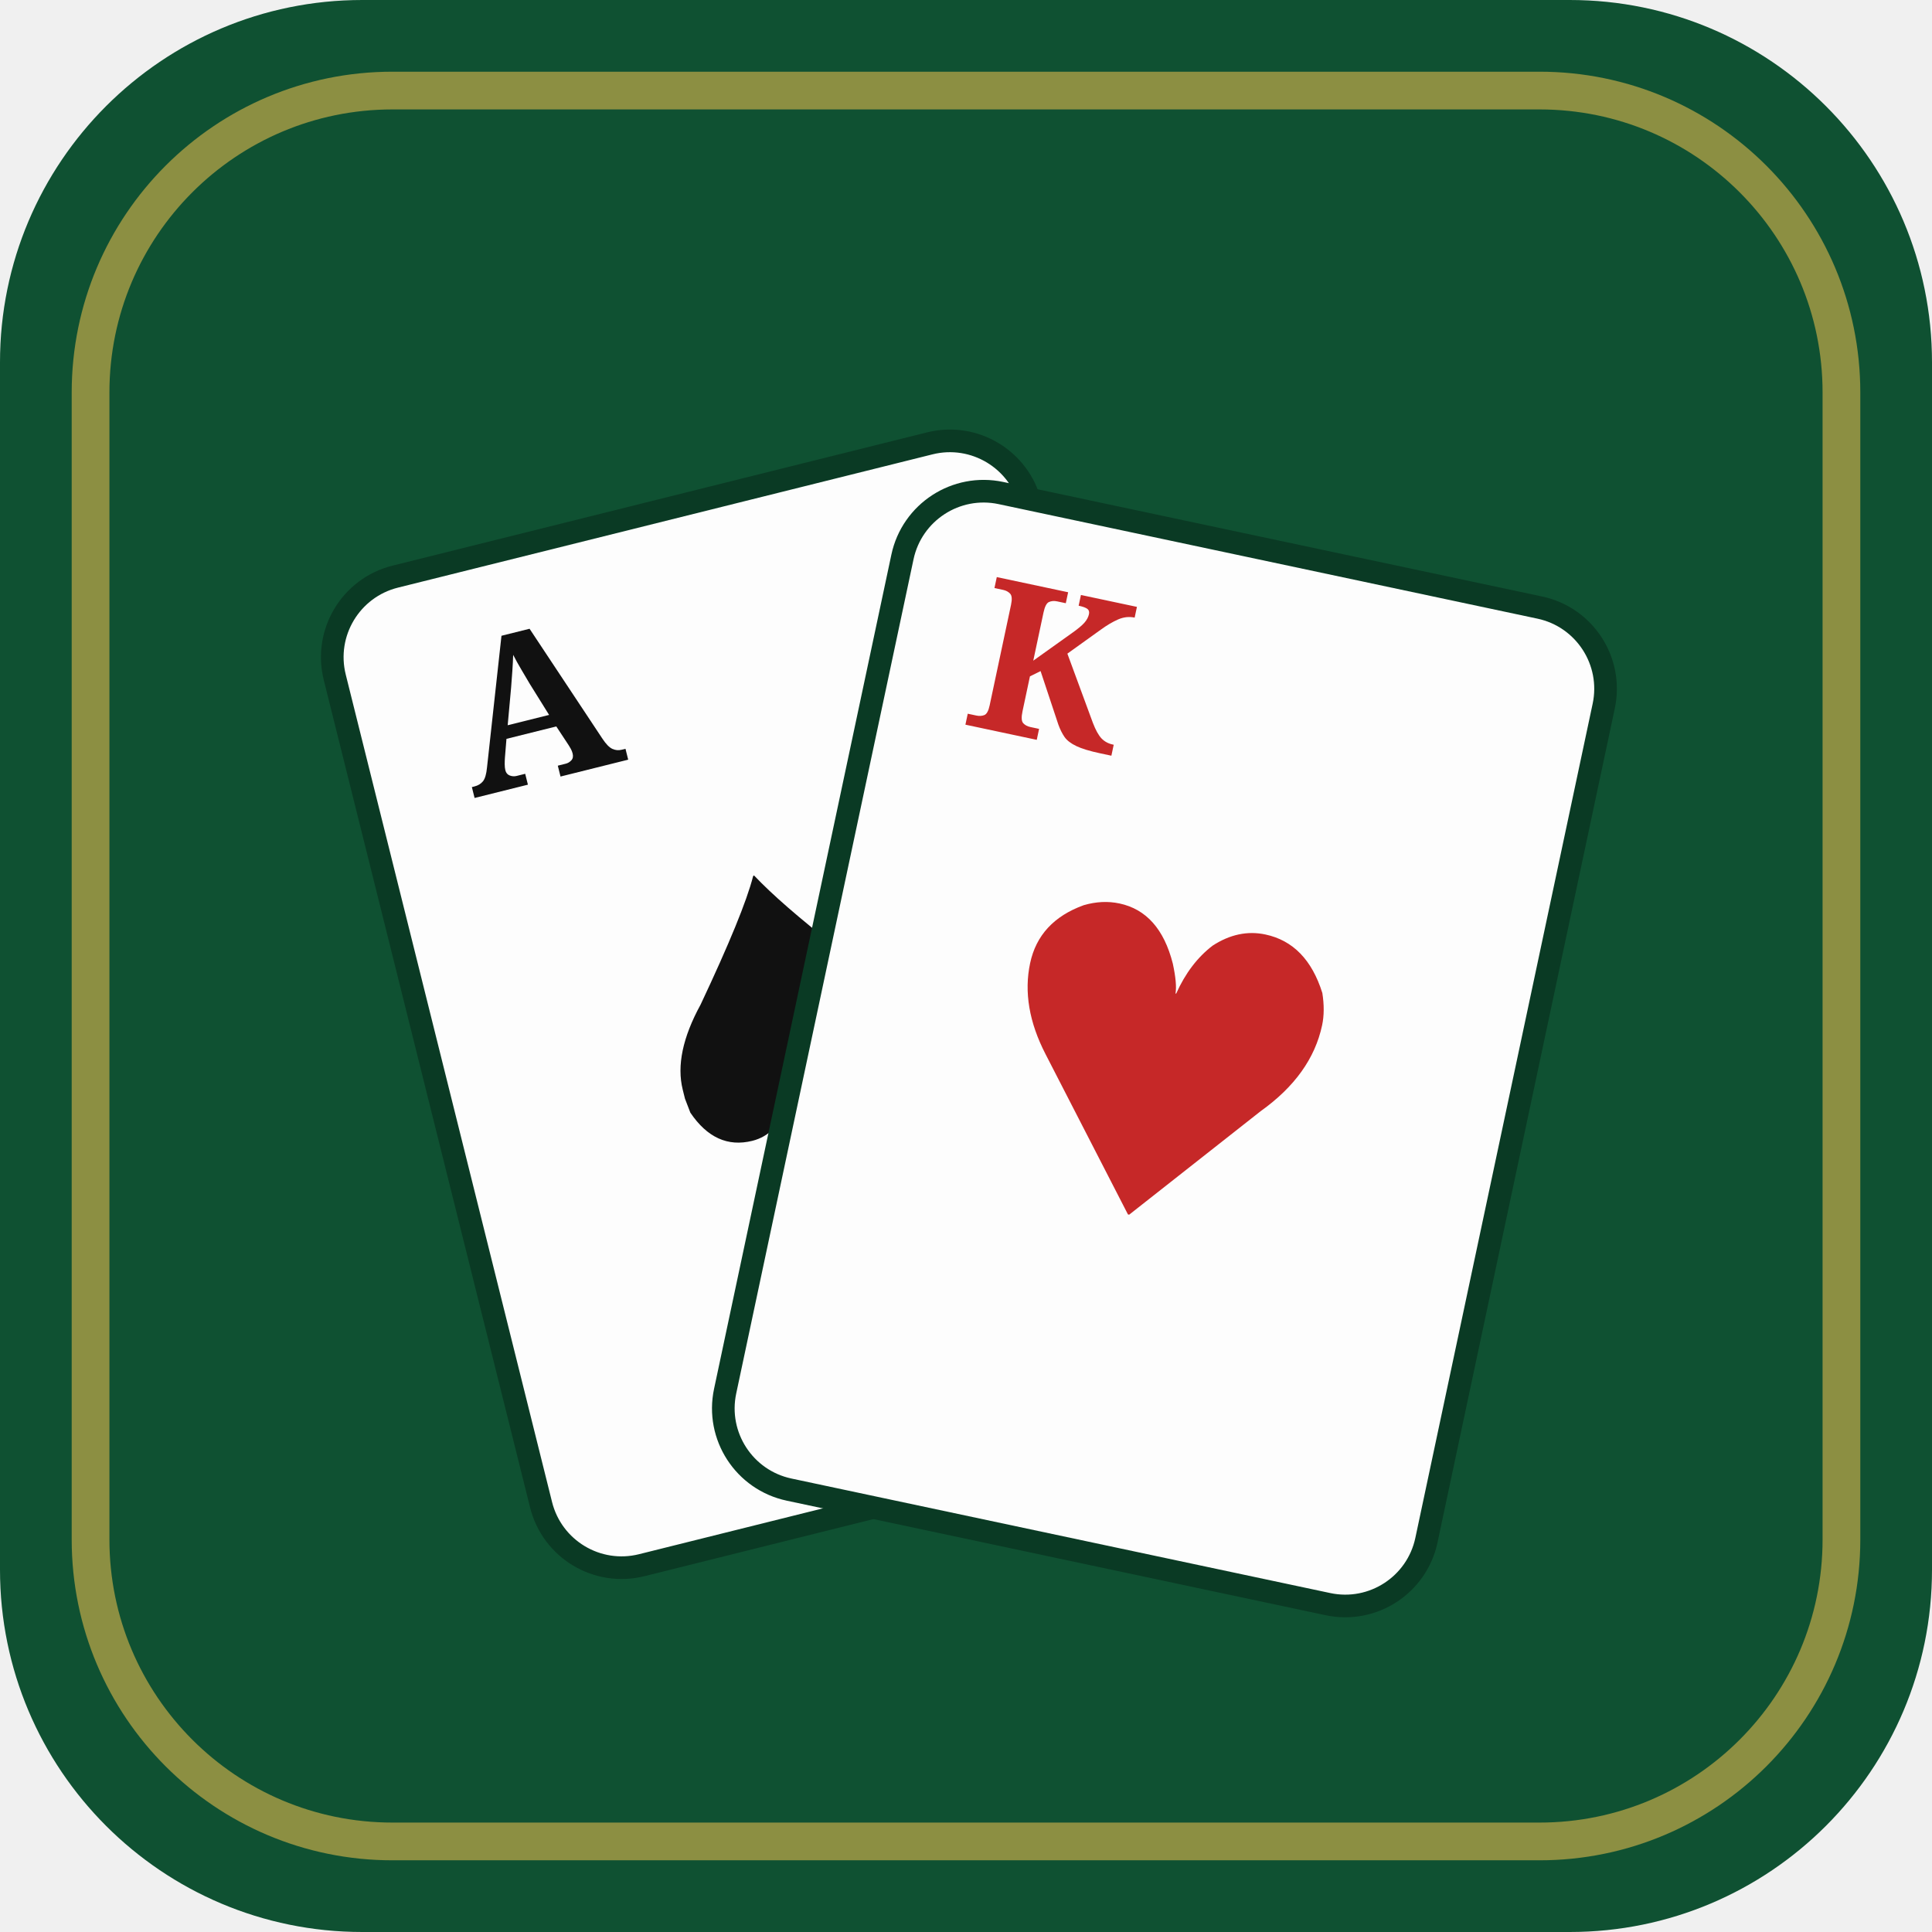
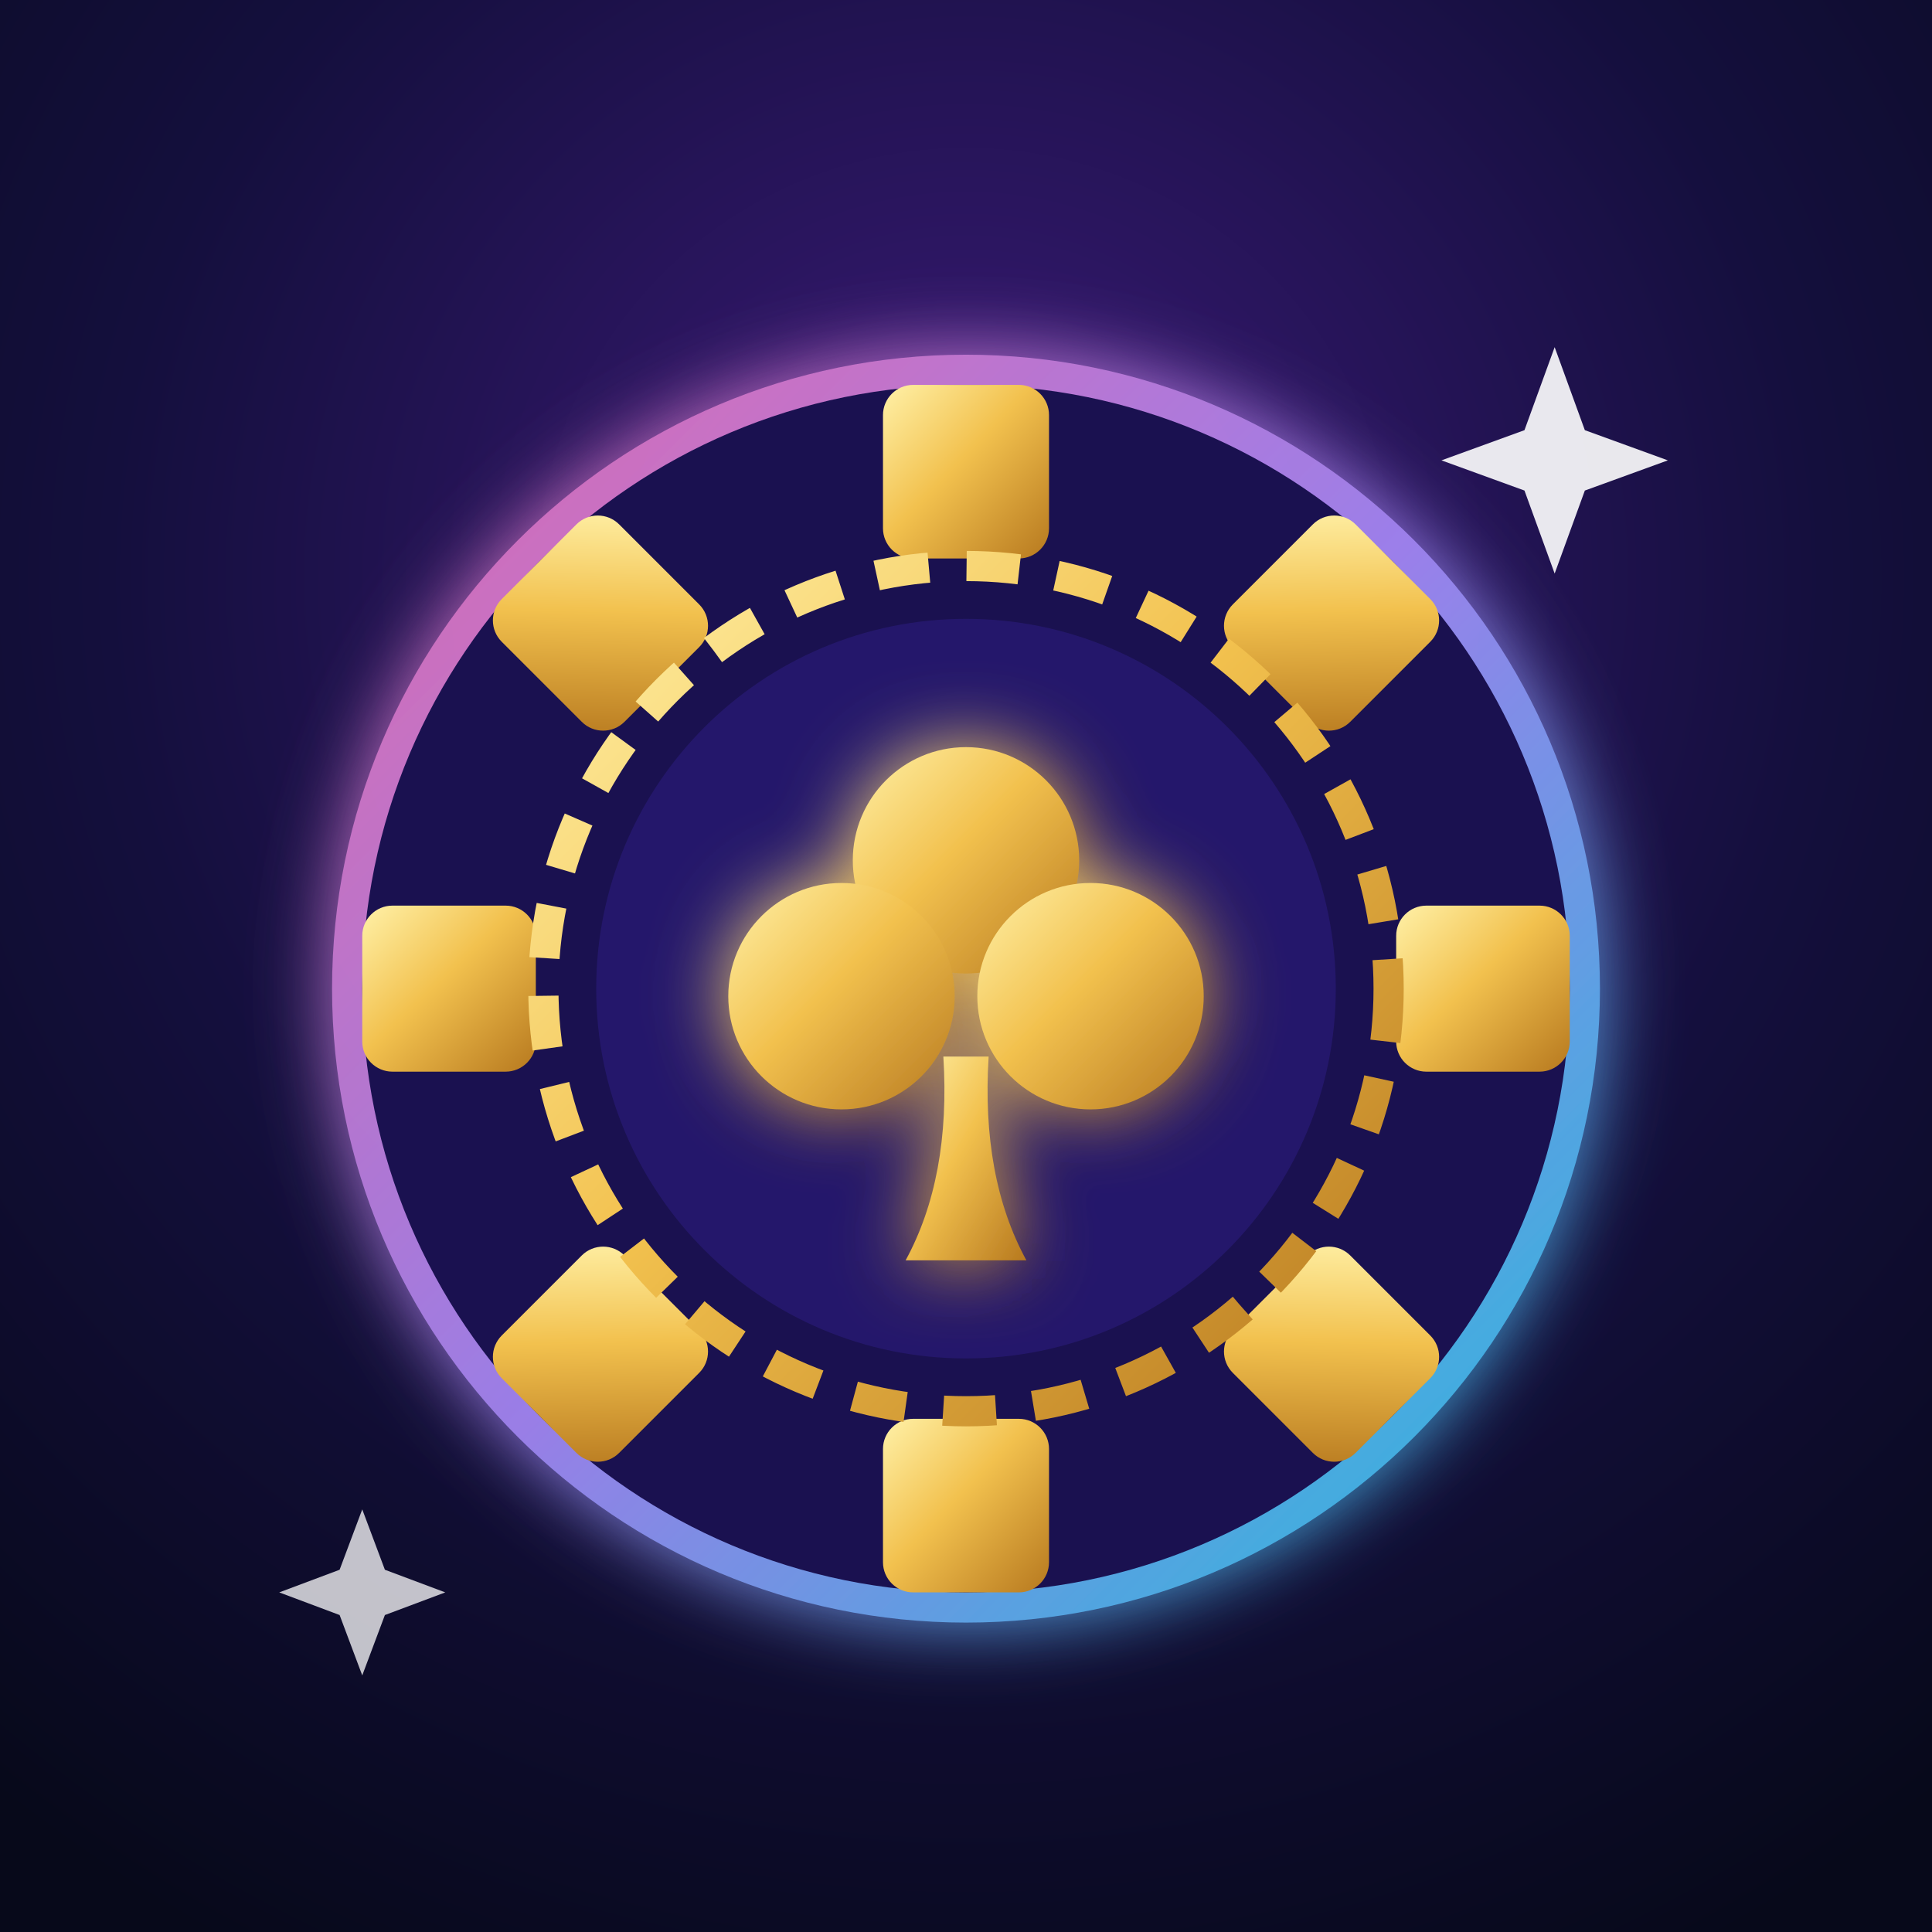
<svg xmlns="http://www.w3.org/2000/svg" viewBox="0 0 512 512">
-   <rect width="512" height="512" rx="96" fill="#0f5132" />
-   <rect x="24" y="24" width="464" height="464" rx="80" fill="none" stroke="#f2c14e" stroke-width="10" opacity=".55" />
-   <g transform="rotate(-14 256 280)">
-     <rect x="118" y="120" width="190" height="270" rx="22" fill="#fdfdfd" stroke="#0a3a24" stroke-width="6" />
-     <text x="146" y="182" font-family="Georgia, serif" font-size="56" font-weight="700" fill="#111">A</text>
-     <text x="213" y="300" font-family="Georgia, serif" font-size="110" fill="#111" text-anchor="middle">♠</text>
+   <defs>
+     <radialGradient id="bg" cx="50%" cy="30%" r="80%">
+       <stop offset="0" stop-color="#3b1a78" />
+       <stop offset=".55" stop-color="#140f3d" />
+       <stop offset="1" stop-color="#07091a" />
+     </radialGradient>
+     <linearGradient id="gold" x1="0" y1="0" x2="1" y2="1">
+       <stop offset="0" stop-color="#fff1a8" />
+       <stop offset=".45" stop-color="#f2c14e" />
+       <stop offset="1" stop-color="#b7791f" />
+     </linearGradient>
+     <linearGradient id="neon" x1="0" y1="0" x2="1" y2="1">
+       <stop offset="0" stop-color="#f472b6" />
+       <stop offset=".5" stop-color="#a78bfa" />
+       <stop offset="1" stop-color="#22d3ee" />
+     </linearGradient>
+     <filter id="glow" x="-30%" y="-30%" width="160%" height="160%">
+       <feGaussianBlur stdDeviation="10" result="b" />
+       <feMerge>
+         <feMergeNode in="b" />
+         <feMergeNode in="SourceGraphic" />
+       </feMerge>
+     </filter>
+   </defs>
+   <rect width="512" height="512" fill="url(#bg)" />
+   <g transform="translate(256 262)">
+     <circle r="168" fill="url(#neon)" filter="url(#glow)" opacity=".9" />
+     <circle r="160" fill="#1a1150" />
+     <g fill="url(#gold)">
+       <rect x="-22" y="-160" width="44" height="46" rx="8" />
+       <rect x="-22" y="114" width="44" height="46" rx="8" />
+       <rect x="-160" y="-22" width="46" height="44" rx="8" />
+       <rect x="114" y="-22" width="46" height="44" rx="8" />
+       <g transform="rotate(45)">
+         <rect x="-22" y="-160" width="44" height="46" rx="8" />
+         <rect x="-22" y="114" width="44" height="46" rx="8" />
+         <rect x="-160" y="-22" width="46" height="44" rx="8" />
+         <rect x="114" y="-22" width="46" height="44" rx="8" />
+       </g>
+     </g>
+     <circle r="112" fill="none" stroke="url(#gold)" stroke-width="8" stroke-dasharray="14 10" />
+     <circle r="98" fill="#24176b" />
+     <g fill="url(#gold)" filter="url(#glow)">
+       <circle cx="0" cy="-34" r="30" />
+       <circle cx="-33" cy="2" r="30" />
+       <circle cx="33" cy="2" r="30" />
+       <path d="M-6 18 Q-4 50 -16 72 L16 72 Q4 50 6 18 Z" />
+     </g>
  </g>
-   <g transform="rotate(12 256 280)">
-     <rect x="212" y="132" width="190" height="270" rx="22" fill="#fdfdfd" stroke="#0a3a24" stroke-width="6" />
-     <text x="236" y="194" font-family="Georgia, serif" font-size="56" font-weight="700" fill="#c62828">K</text>
-     <text x="307" y="312" font-family="Georgia, serif" font-size="110" fill="#c62828" text-anchor="middle">♥</text>
+   <g fill="#fff">
+     <path d="M412 92 l8 22 22 8 -22 8 -8 22 -8 -22 -22 -8 22 -8z" opacity=".9" />
+     <path d="M96 400 l6 16 16 6 -16 6 -6 16 -6 -16 -16 -6 16 -6z" opacity=".75" />
  </g>
</svg>
